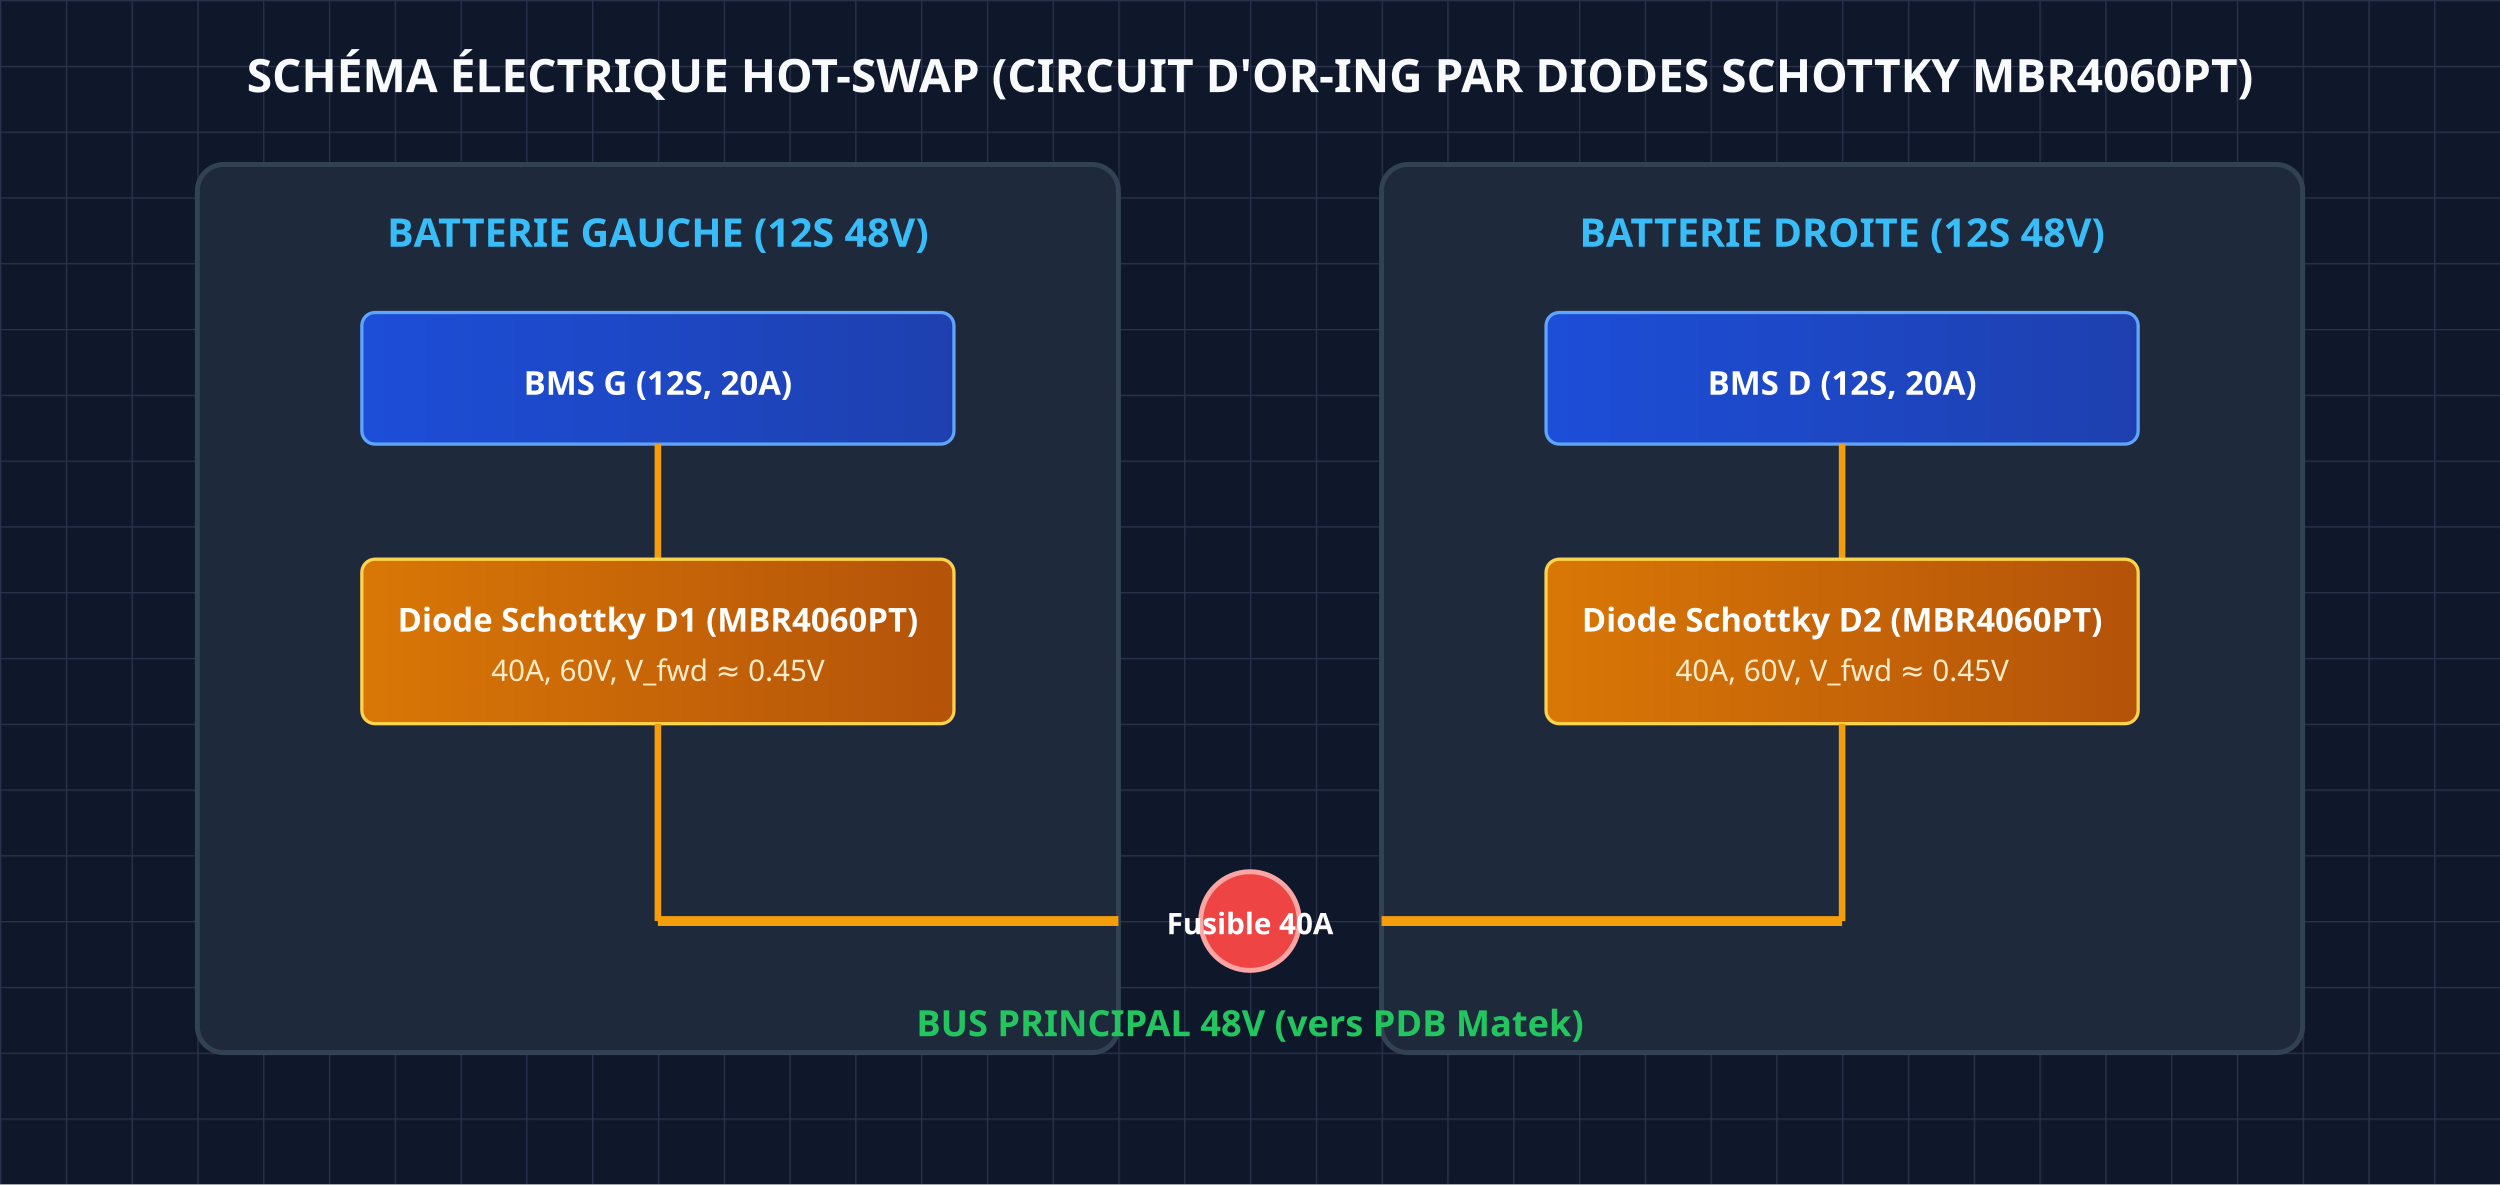
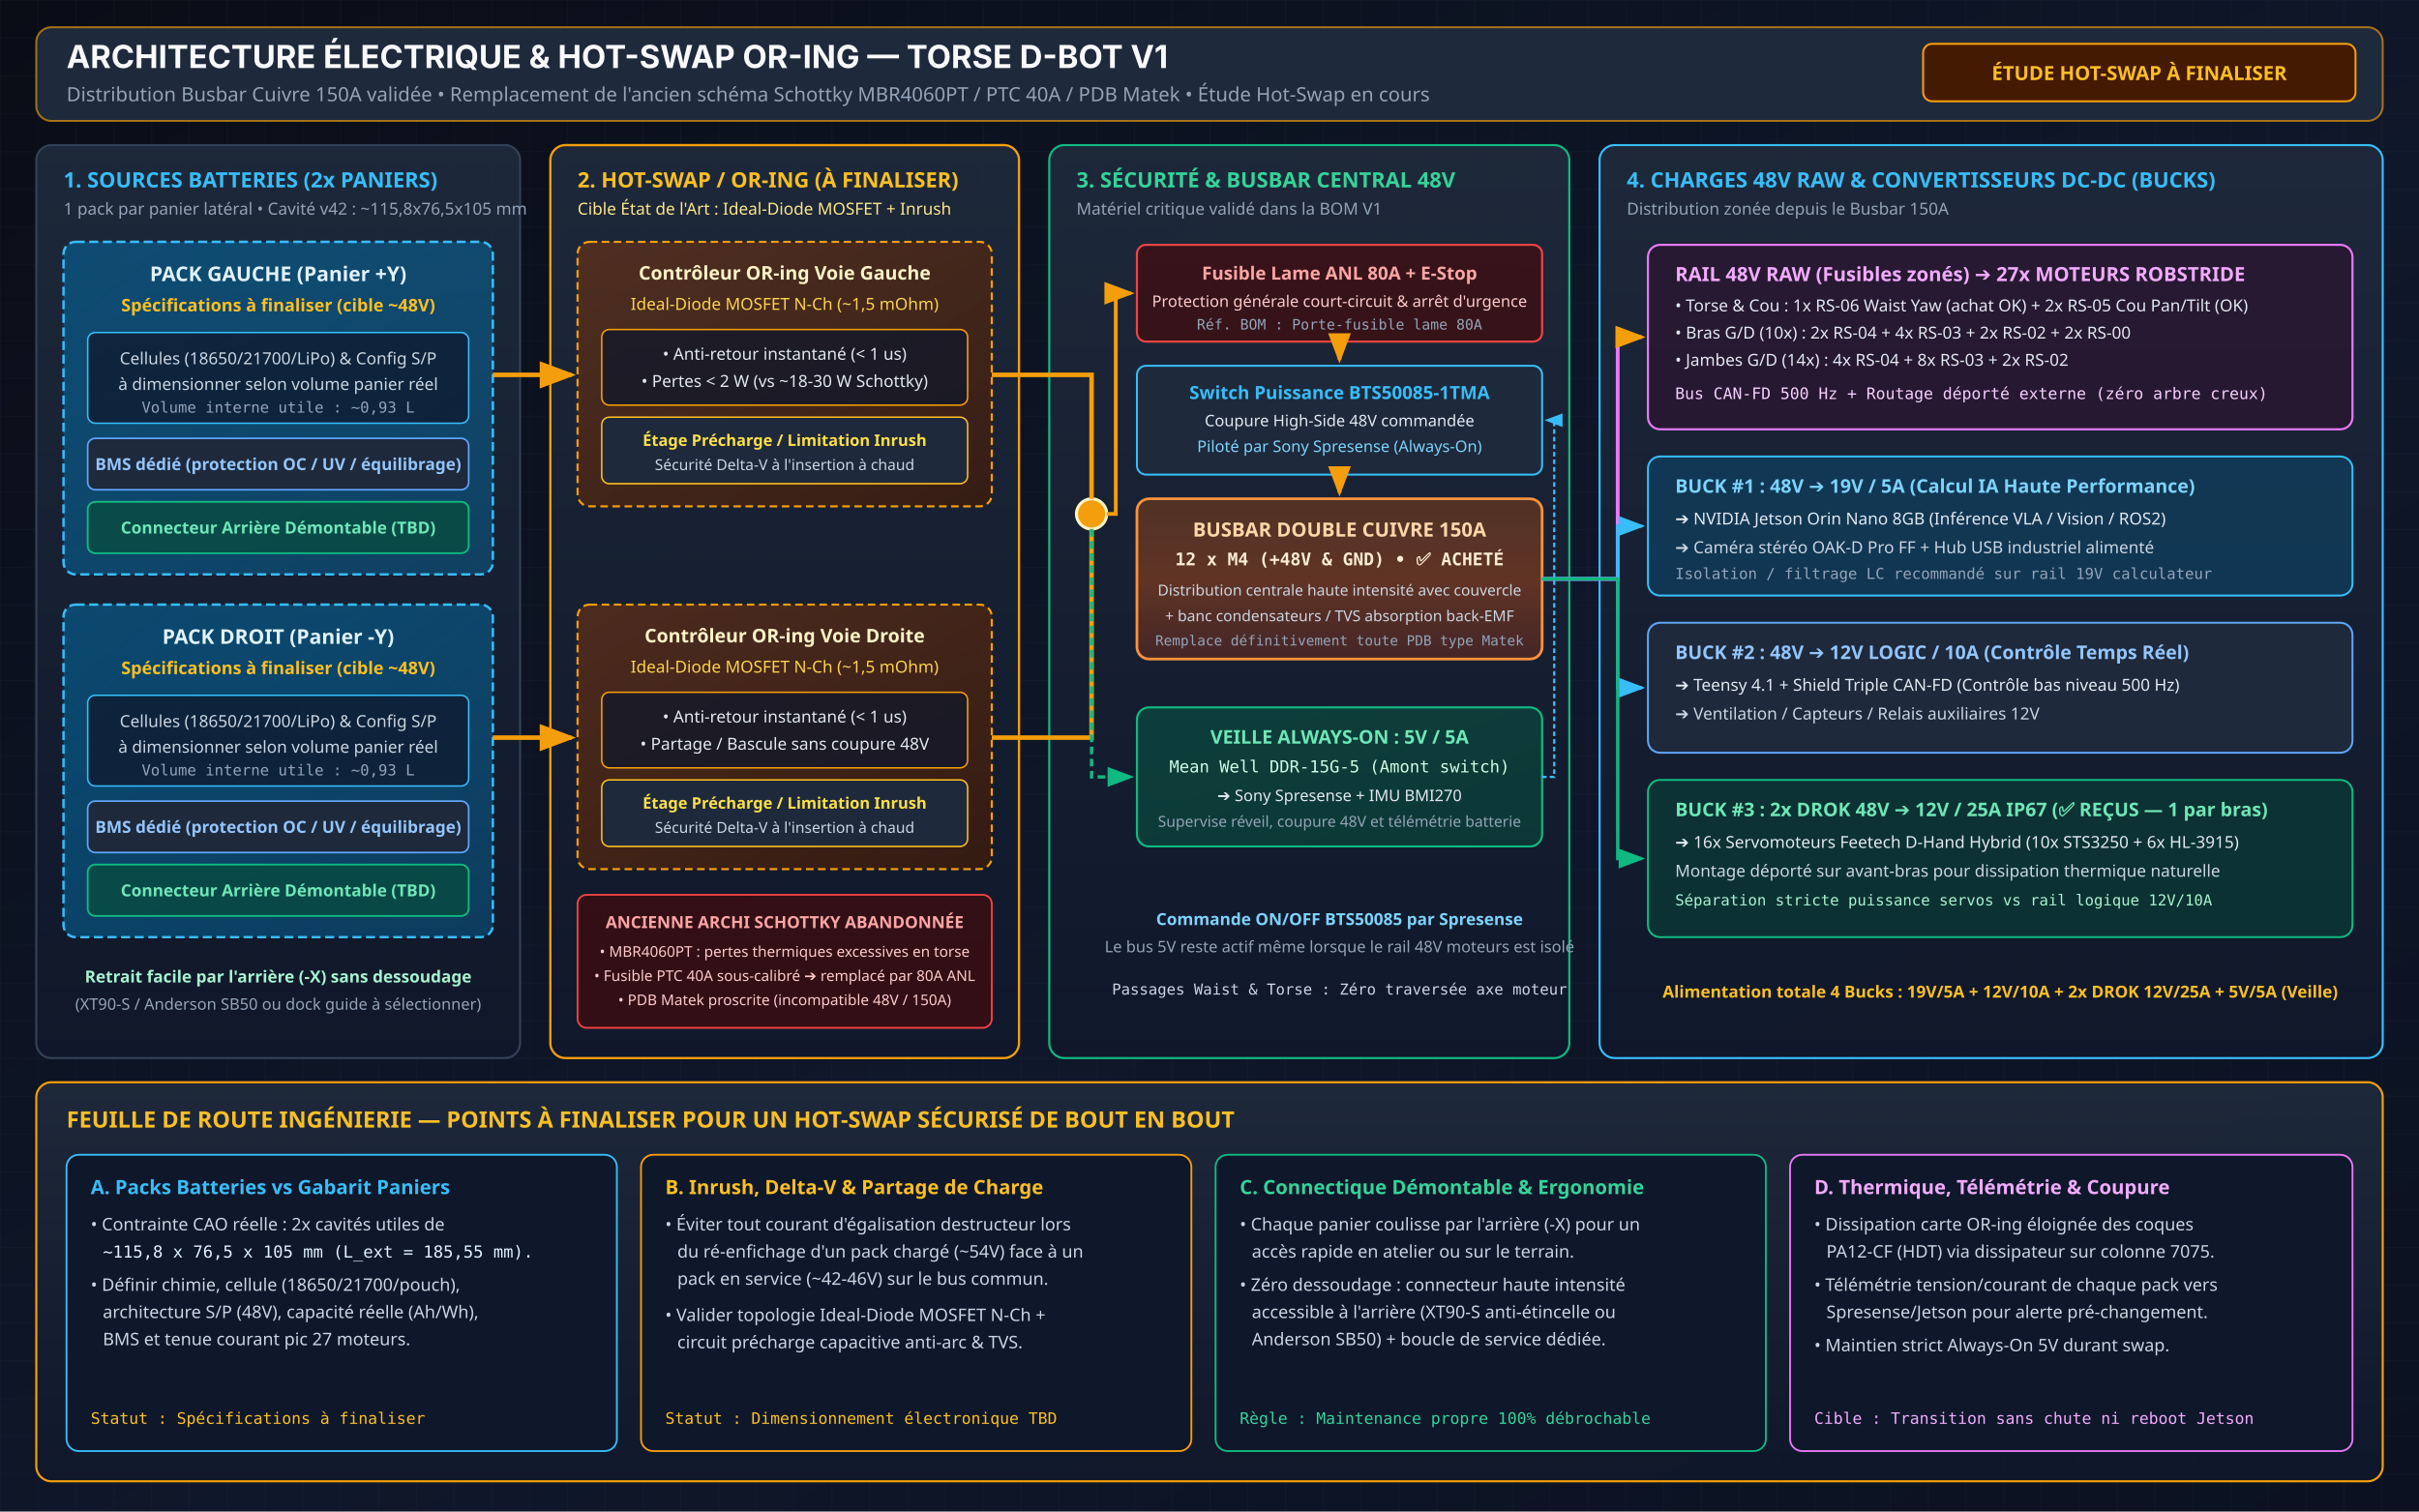
- <svg xmlns="http://www.w3.org/2000/svg" viewBox="0 0 760 360" width="100%" height="100%">
+ <svg xmlns="http://www.w3.org/2000/svg" viewBox="0 0 1600 1000" width="100%" height="100%">
  <defs>
-     <pattern id="grid" width="20" height="20" patternUnits="userSpaceOnUse">
-       <path d="M 20 0 L 0 0 0 20" fill="none" stroke="#2a324b" stroke-width="0.8" />
+     <linearGradient id="bgGrad" x1="0%" y1="0%" x2="100%" y2="100%">
+       <stop offset="0%" stop-color="#090d16" />
+       <stop offset="55%" stop-color="#0f172a" />
+       <stop offset="100%" stop-color="#0b1120" />
+     </linearGradient>
+     <linearGradient id="panelGrad" x1="0%" y1="0%" x2="0%" y2="100%">
+       <stop offset="0%" stop-color="#1e293b" stop-opacity="0.96" />
+       <stop offset="100%" stop-color="#0f172a" stop-opacity="0.96" />
+     </linearGradient>
+     <linearGradient id="packBlue" x1="0%" y1="0%" x2="100%" y2="100%">
+       <stop offset="0%" stop-color="#0369a1" stop-opacity="0.55" />
+       <stop offset="100%" stop-color="#0284c7" stop-opacity="0.32" />
+     </linearGradient>
+     <linearGradient id="amberCard" x1="0%" y1="0%" x2="100%" y2="100%">
+       <stop offset="0%" stop-color="#78350f" stop-opacity="0.55" />
+       <stop offset="100%" stop-color="#451a03" stop-opacity="0.65" />
+     </linearGradient>
+     <linearGradient id="greenCard" x1="0%" y1="0%" x2="100%" y2="100%">
+       <stop offset="0%" stop-color="#065f46" stop-opacity="0.5" />
+       <stop offset="100%" stop-color="#064e3b" stop-opacity="0.55" />
+     </linearGradient>
+     <linearGradient id="copperBus" x1="0%" y1="0%" x2="0%" y2="100%">
+       <stop offset="0%" stop-color="#b45309" />
+       <stop offset="50%" stop-color="#ea580c" />
+       <stop offset="100%" stop-color="#9a3412" />
+     </linearGradient>
+     <pattern id="gridPat" width="25" height="25" patternUnits="userSpaceOnUse">
+       <path d="M 25 0 L 0 0 0 25" fill="none" stroke="#334155" stroke-width="0.5" stroke-opacity="0.28" />
    </pattern>
-     <linearGradient id="bat" x1="0%" y1="0%" x2="100%" y2="0%">
-       <stop offset="0%" stop-color="#1d4ed8" />
-       <stop offset="100%" stop-color="#1e40af" />
-     </linearGradient>
-     <linearGradient id="diode" x1="0%" y1="0%" x2="100%" y2="0%">
-       <stop offset="0%" stop-color="#d97706" />
-       <stop offset="100%" stop-color="#b45309" />
-     </linearGradient>
+     <marker id="arrAmber" markerWidth="8" markerHeight="8" refX="7" refY="4" orient="auto">
+       <polygon points="0 1, 8 4, 0 7" fill="#f59e0b" />
+     </marker>
+     <marker id="arrRed" markerWidth="8" markerHeight="8" refX="7" refY="4" orient="auto">
+       <polygon points="0 1, 8 4, 0 7" fill="#ef4444" />
+     </marker>
+     <marker id="arrCyan" markerWidth="8" markerHeight="8" refX="7" refY="4" orient="auto">
+       <polygon points="0 1, 8 4, 0 7" fill="#38bdf8" />
+     </marker>
+     <marker id="arrGreen" markerWidth="8" markerHeight="8" refX="7" refY="4" orient="auto">
+       <polygon points="0 1, 8 4, 0 7" fill="#10b981" />
+     </marker>
+     <marker id="arrSlate" markerWidth="8" markerHeight="8" refX="7" refY="4" orient="auto">
+       <polygon points="0 1, 8 4, 0 7" fill="#94a3b8" />
+     </marker>
  </defs>
-   <rect width="100%" height="100%" fill="#0f172a" />
-   <rect width="100%" height="100%" fill="url(#grid)" />
-   <text x="380" y="28" fill="#f8fafc" font-family="system-ui, sans-serif" font-size="14" font-weight="bold" text-anchor="middle">
-     SCHÉMA ÉLECTRIQUE HOT-SWAP (CIRCUIT D'OR-ING PAR DIODES SCHOTTKY MBR4060PT)
-   </text>
-   <g transform="translate(60, 50)">
-     <rect width="280" height="270" rx="8" fill="#1e293b" stroke="#334155" stroke-width="1.5" />
-     <text x="140" y="25" fill="#38bdf8" font-family="system-ui, sans-serif" font-size="12" font-weight="bold" text-anchor="middle">BATTERIE GAUCHE (12S 48V)</text>
-     <rect x="50" y="45" width="180" height="40" rx="4" fill="url(#bat)" stroke="#60a5fa" stroke-width="1" />
-     <text x="140" y="70" fill="#ffffff" font-family="system-ui, sans-serif" font-size="10" font-weight="bold" text-anchor="middle">BMS G (12S, 20A)</text>
-     <line x1="140" y1="85" x2="140" y2="120" stroke="#f59e0b" stroke-width="2" />
-     <rect x="50" y="120" width="180" height="50" rx="4" fill="url(#diode)" stroke="#fcd34d" stroke-width="1" />
-     <text x="140" y="142" fill="#ffffff" font-family="system-ui, sans-serif" font-size="10" font-weight="bold" text-anchor="middle">Diode Schottky D1 (MBR4060PT)</text>
-     <text x="140" y="157" fill="#feebc8" font-family="system-ui, sans-serif" font-size="9" text-anchor="middle">40A, 60V, V_fwd ≈ 0.45V</text>
-     <line x1="140" y1="170" x2="140" y2="230" stroke="#f59e0b" stroke-width="2" />
-     <line x1="140" y1="230" x2="280" y2="230" stroke="#f59e0b" stroke-width="3" />
-   </g>
-   <g transform="translate(420, 50)">
-     <rect width="280" height="270" rx="8" fill="#1e293b" stroke="#334155" stroke-width="1.5" />
-     <text x="140" y="25" fill="#38bdf8" font-family="system-ui, sans-serif" font-size="12" font-weight="bold" text-anchor="middle">BATTERIE DROITE (12S 48V)</text>
-     <rect x="50" y="45" width="180" height="40" rx="4" fill="url(#bat)" stroke="#60a5fa" stroke-width="1" />
-     <text x="140" y="70" fill="#ffffff" font-family="system-ui, sans-serif" font-size="10" font-weight="bold" text-anchor="middle">BMS D (12S, 20A)</text>
-     <line x1="140" y1="85" x2="140" y2="120" stroke="#f59e0b" stroke-width="2" />
-     <rect x="50" y="120" width="180" height="50" rx="4" fill="url(#diode)" stroke="#fcd34d" stroke-width="1" />
-     <text x="140" y="142" fill="#ffffff" font-family="system-ui, sans-serif" font-size="10" font-weight="bold" text-anchor="middle">Diode Schottky D2 (MBR4060PT)</text>
-     <text x="140" y="157" fill="#feebc8" font-family="system-ui, sans-serif" font-size="9" text-anchor="middle">40A, 60V, V_fwd ≈ 0.45V</text>
-     <line x1="140" y1="170" x2="140" y2="230" stroke="#f59e0b" stroke-width="2" />
-     <line x1="140" y1="230" x2="0" y2="230" stroke="#f59e0b" stroke-width="3" />
-   </g>
-   <circle cx="380" cy="280" r="15" fill="#ef4444" stroke="#fca5a5" stroke-width="1.5" />
-   <text x="380" y="284" fill="#ffffff" font-family="system-ui, sans-serif" font-size="9" font-weight="bold" text-anchor="middle">Fusible 40A</text>
-   <text x="380" y="315" fill="#22c55e" font-family="system-ui, sans-serif" font-size="11" font-weight="bold" text-anchor="middle">BUS PRINCIPAL 48V (vers PDB Matek)</text>
+   <rect width="1600" height="1000" fill="url(#bgGrad)" />
+   <rect width="1600" height="1000" fill="url(#gridPat)" />
+   <rect x="24" y="18" width="1552" height="62" rx="10" fill="#1e293b" stroke="#f59e0b" stroke-width="1.3" stroke-opacity="0.65" />
+   <text x="44" y="45" fill="#f8fafc" font-family="system-ui, -apple-system, sans-serif" font-size="21" font-weight="700">
+     ARCHITECTURE ÉLECTRIQUE &amp; HOT-SWAP OR-ING — TORSE D-BOT V1
+   </text>
+   <text x="44" y="67" fill="#94a3b8" font-family="system-ui, sans-serif" font-size="13">
+     Distribution Busbar Cuivre 150A validée • Remplacement de l'ancien schéma Schottky MBR4060PT / PTC 40A / PDB Matek • Étude Hot-Swap en cours
+   </text>
+   <rect x="1272" y="29" width="286" height="38" rx="6" fill="#451a03" stroke="#f59e0b" stroke-width="1.3" />
+   <text x="1415" y="53" fill="#fbbf24" font-family="system-ui, sans-serif" font-size="13" font-weight="700" text-anchor="middle">
+     ÉTUDE HOT-SWAP À FINALISER
+   </text>
+   <rect x="24" y="96" width="320" height="604" rx="10" fill="url(#panelGrad)" stroke="#334155" stroke-width="1.4" />
+   <text x="42" y="124" fill="#38bdf8" font-family="system-ui, sans-serif" font-size="14" font-weight="700">
+     1. SOURCES BATTERIES (2x PANIERS)
+   </text>
+   <text x="42" y="142" fill="#94a3b8" font-family="system-ui, sans-serif" font-size="11">
+     1 pack par panier latéral • Cavité v42 : ~115,8x76,5x105 mm
+   </text>
+   <rect x="42" y="160" width="284" height="220" rx="8" fill="url(#packBlue)" stroke="#38bdf8" stroke-width="1.6" stroke-dasharray="6,3" />
+   <text x="184" y="186" fill="#e0f2fe" font-family="system-ui, sans-serif" font-size="13.5" font-weight="700" text-anchor="middle">
+     PACK GAUCHE (Panier +Y)
+   </text>
+   <text x="184" y="206" fill="#fbbf24" font-family="system-ui, sans-serif" font-size="11.5" font-weight="700" text-anchor="middle">
+     Spécifications à finaliser (cible ~48V)
+   </text>
+   <rect x="58" y="220" width="252" height="60" rx="5" fill="#0f172a" fill-opacity="0.72" stroke="#38bdf8" stroke-width="1" />
+   <text x="184" y="241" fill="#cbd5e1" font-family="system-ui, sans-serif" font-size="11" text-anchor="middle">
+     Cellules (18650/21700/LiPo) &amp; Config S/P
+   </text>
+   <text x="184" y="258" fill="#cbd5e1" font-family="system-ui, sans-serif" font-size="11" text-anchor="middle">
+     à dimensionner selon volume panier réel
+   </text>
+   <text x="184" y="273" fill="#94a3b8" font-family="monospace" font-size="10" text-anchor="middle">
+     Volume interne utile : ~0,93 L
+   </text>
+   <rect x="58" y="290" width="252" height="34" rx="5" fill="#1e293b" stroke="#60a5fa" stroke-width="1.1" />
+   <text x="184" y="311" fill="#93c5fd" font-family="system-ui, sans-serif" font-size="11" font-weight="600" text-anchor="middle">
+     BMS dédié (protection OC / UV / équilibrage)
+   </text>
+   <rect x="58" y="332" width="252" height="34" rx="5" fill="#064e3b" fill-opacity="0.7" stroke="#10b981" stroke-width="1.2" />
+   <text x="184" y="353" fill="#6ee7b7" font-family="system-ui, sans-serif" font-size="11" font-weight="700" text-anchor="middle">
+     Connecteur Arrière Démontable (TBD)
+   </text>
+   <rect x="42" y="400" width="284" height="220" rx="8" fill="url(#packBlue)" stroke="#38bdf8" stroke-width="1.6" stroke-dasharray="6,3" />
+   <text x="184" y="426" fill="#e0f2fe" font-family="system-ui, sans-serif" font-size="13.5" font-weight="700" text-anchor="middle">
+     PACK DROIT (Panier -Y)
+   </text>
+   <text x="184" y="446" fill="#fbbf24" font-family="system-ui, sans-serif" font-size="11.5" font-weight="700" text-anchor="middle">
+     Spécifications à finaliser (cible ~48V)
+   </text>
+   <rect x="58" y="460" width="252" height="60" rx="5" fill="#0f172a" fill-opacity="0.72" stroke="#38bdf8" stroke-width="1" />
+   <text x="184" y="481" fill="#cbd5e1" font-family="system-ui, sans-serif" font-size="11" text-anchor="middle">
+     Cellules (18650/21700/LiPo) &amp; Config S/P
+   </text>
+   <text x="184" y="498" fill="#cbd5e1" font-family="system-ui, sans-serif" font-size="11" text-anchor="middle">
+     à dimensionner selon volume panier réel
+   </text>
+   <text x="184" y="513" fill="#94a3b8" font-family="monospace" font-size="10" text-anchor="middle">
+     Volume interne utile : ~0,93 L
+   </text>
+   <rect x="58" y="530" width="252" height="34" rx="5" fill="#1e293b" stroke="#60a5fa" stroke-width="1.1" />
+   <text x="184" y="551" fill="#93c5fd" font-family="system-ui, sans-serif" font-size="11" font-weight="600" text-anchor="middle">
+     BMS dédié (protection OC / UV / équilibrage)
+   </text>
+   <rect x="58" y="572" width="252" height="34" rx="5" fill="#064e3b" fill-opacity="0.7" stroke="#10b981" stroke-width="1.2" />
+   <text x="184" y="593" fill="#6ee7b7" font-family="system-ui, sans-serif" font-size="11" font-weight="700" text-anchor="middle">
+     Connecteur Arrière Démontable (TBD)
+   </text>
+   <text x="184" y="650" fill="#a7f3d0" font-family="system-ui, sans-serif" font-size="11" font-weight="600" text-anchor="middle">
+     Retrait facile par l'arrière (-X) sans dessoudage
+   </text>
+   <text x="184" y="668" fill="#94a3b8" font-family="system-ui, sans-serif" font-size="10.5" text-anchor="middle">
+     (XT90-S / Anderson SB50 ou dock guide à sélectionner)
+   </text>
+   <rect x="364" y="96" width="310" height="604" rx="10" fill="url(#panelGrad)" stroke="#f59e0b" stroke-width="1.5" />
+   <text x="382" y="124" fill="#fbbf24" font-family="system-ui, sans-serif" font-size="14" font-weight="700">
+     2. HOT-SWAP / OR-ING (À FINALISER)
+   </text>
+   <text x="382" y="142" fill="#fde68a" font-family="system-ui, sans-serif" font-size="11">
+     Cible État de l'Art : Ideal-Diode MOSFET + Inrush
+   </text>
+   <rect x="382" y="160" width="274" height="175" rx="8" fill="url(#amberCard)" stroke="#f59e0b" stroke-width="1.4" stroke-dasharray="5,3" />
+   <text x="519" y="185" fill="#fef3c7" font-family="system-ui, sans-serif" font-size="12.5" font-weight="700" text-anchor="middle">
+     Contrôleur OR-ing Voie Gauche
+   </text>
+   <text x="519" y="205" fill="#fcd34d" font-family="system-ui, sans-serif" font-size="11" text-anchor="middle">
+     Ideal-Diode MOSFET N-Ch (~1,5 mOhm)
+   </text>
+   <rect x="398" y="218" width="242" height="50" rx="5" fill="#0f172a" fill-opacity="0.75" stroke="#f59e0b" stroke-width="1" />
+   <text x="519" y="238" fill="#e2e8f0" font-family="system-ui, sans-serif" font-size="11" text-anchor="middle">
+     • Anti-retour instantané (&lt; 1 us)
+   </text>
+   <text x="519" y="256" fill="#e2e8f0" font-family="system-ui, sans-serif" font-size="11" text-anchor="middle">
+     • Pertes &lt; 2 W (vs ~18-30 W Schottky)
+   </text>
+   <rect x="398" y="276" width="242" height="44" rx="5" fill="#1e293b" stroke="#fbbf24" stroke-width="1" />
+   <text x="519" y="295" fill="#fde047" font-family="system-ui, sans-serif" font-size="10.5" font-weight="600" text-anchor="middle">
+     Étage Précharge / Limitation Inrush
+   </text>
+   <text x="519" y="311" fill="#cbd5e1" font-family="system-ui, sans-serif" font-size="10" text-anchor="middle">
+     Sécurité Delta-V à l'insertion à chaud
+   </text>
+   <rect x="382" y="400" width="274" height="175" rx="8" fill="url(#amberCard)" stroke="#f59e0b" stroke-width="1.4" stroke-dasharray="5,3" />
+   <text x="519" y="425" fill="#fef3c7" font-family="system-ui, sans-serif" font-size="12.5" font-weight="700" text-anchor="middle">
+     Contrôleur OR-ing Voie Droite
+   </text>
+   <text x="519" y="445" fill="#fcd34d" font-family="system-ui, sans-serif" font-size="11" text-anchor="middle">
+     Ideal-Diode MOSFET N-Ch (~1,5 mOhm)
+   </text>
+   <rect x="398" y="458" width="242" height="50" rx="5" fill="#0f172a" fill-opacity="0.75" stroke="#f59e0b" stroke-width="1" />
+   <text x="519" y="478" fill="#e2e8f0" font-family="system-ui, sans-serif" font-size="11" text-anchor="middle">
+     • Anti-retour instantané (&lt; 1 us)
+   </text>
+   <text x="519" y="496" fill="#e2e8f0" font-family="system-ui, sans-serif" font-size="11" text-anchor="middle">
+     • Partage / Bascule sans coupure 48V
+   </text>
+   <rect x="398" y="516" width="242" height="44" rx="5" fill="#1e293b" stroke="#fbbf24" stroke-width="1" />
+   <text x="519" y="535" fill="#fde047" font-family="system-ui, sans-serif" font-size="10.5" font-weight="600" text-anchor="middle">
+     Étage Précharge / Limitation Inrush
+   </text>
+   <text x="519" y="551" fill="#cbd5e1" font-family="system-ui, sans-serif" font-size="10" text-anchor="middle">
+     Sécurité Delta-V à l'insertion à chaud
+   </text>
+   <rect x="382" y="592" width="274" height="88" rx="6" fill="#450a0a" fill-opacity="0.65" stroke="#ef4444" stroke-width="1.2" />
+   <text x="519" y="614" fill="#fca5a5" font-family="system-ui, sans-serif" font-size="11" font-weight="700" text-anchor="middle">
+     ANCIENNE ARCHI SCHOTTKY ABANDONNÉE
+   </text>
+   <text x="519" y="633" fill="#fecaca" font-family="system-ui, sans-serif" font-size="9.8" text-anchor="middle">
+     • MBR4060PT : pertes thermiques excessives en torse
+   </text>
+   <text x="519" y="649" fill="#fecaca" font-family="system-ui, sans-serif" font-size="9.8" text-anchor="middle">
+     • Fusible PTC 40A sous-calibré ➔ remplacé par 80A ANL
+   </text>
+   <text x="519" y="665" fill="#fecaca" font-family="system-ui, sans-serif" font-size="9.8" text-anchor="middle">
+     • PDB Matek proscrite (incompatible 48V / 150A)
+   </text>
+   <line x1="326" y1="248" x2="378" y2="248" stroke="#f59e0b" stroke-width="3" marker-end="url(#arrAmber)" />
+   <line x1="326" y1="488" x2="378" y2="488" stroke="#f59e0b" stroke-width="3" marker-end="url(#arrAmber)" />
+   <rect x="694" y="96" width="344" height="604" rx="10" fill="url(#panelGrad)" stroke="#10b981" stroke-width="1.4" />
+   <text x="712" y="124" fill="#34d399" font-family="system-ui, sans-serif" font-size="14" font-weight="700">
+     3. SÉCURITÉ &amp; BUSBAR CENTRAL 48V
+   </text>
+   <text x="712" y="142" fill="#94a3b8" font-family="system-ui, sans-serif" font-size="11">
+     Matériel critique validé dans la BOM V1
+   </text>
+   <circle cx="722" cy="340" r="10" fill="#f59e0b" stroke="#fef3c7" stroke-width="2" />
+   <polyline points="656,248 722,248 722,330" fill="none" stroke="#f59e0b" stroke-width="3" />
+   <polyline points="656,488 722,488 722,350" fill="none" stroke="#f59e0b" stroke-width="3" />
+   <rect x="752" y="162" width="268" height="64" rx="6" fill="#450a0a" fill-opacity="0.65" stroke="#ef4444" stroke-width="1.4" />
+   <text x="886" y="185" fill="#fca5a5" font-family="system-ui, sans-serif" font-size="12" font-weight="700" text-anchor="middle">
+     Fusible Lame ANL 80A + E-Stop
+   </text>
+   <text x="886" y="203" fill="#fecaca" font-family="system-ui, sans-serif" font-size="10.5" text-anchor="middle">
+     Protection générale court-circuit &amp; arrêt d'urgence
+   </text>
+   <text x="886" y="218" fill="#94a3b8" font-family="monospace" font-size="9.5" text-anchor="middle">
+     Réf. BOM : Porte-fusible lame 80A
+   </text>
+   <rect x="752" y="242" width="268" height="72" rx="6" fill="#1e293b" stroke="#38bdf8" stroke-width="1.3" />
+   <text x="886" y="264" fill="#38bdf8" font-family="system-ui, sans-serif" font-size="12" font-weight="700" text-anchor="middle">
+     Switch Puissance BTS50085-1TMA
+   </text>
+   <text x="886" y="282" fill="#e2e8f0" font-family="system-ui, sans-serif" font-size="10.5" text-anchor="middle">
+     Coupure High-Side 48V commandée
+   </text>
+   <text x="886" y="299" fill="#7dd3fc" font-family="system-ui, sans-serif" font-size="10.5" text-anchor="middle">
+     Piloté par Sony Spresense (Always-On)
+   </text>
+   <rect x="752" y="330" width="268" height="106" rx="8" fill="url(#copperBus)" fill-opacity="0.35" stroke="#fb923c" stroke-width="1.8" />
+   <text x="886" y="355" fill="#fed7aa" font-family="system-ui, sans-serif" font-size="13" font-weight="700" text-anchor="middle">
+     BUSBAR DOUBLE CUIVRE 150A
+   </text>
+   <text x="886" y="374" fill="#ffedd5" font-family="monospace" font-size="11.5" font-weight="700" text-anchor="middle">
+     12 x M4 (+48V &amp; GND) • ✅ ACHETÉ
+   </text>
+   <text x="886" y="394" fill="#cbd5e1" font-family="system-ui, sans-serif" font-size="10" text-anchor="middle">
+     Distribution centrale haute intensité avec couvercle
+   </text>
+   <text x="886" y="411" fill="#cbd5e1" font-family="system-ui, sans-serif" font-size="10" text-anchor="middle">
+     + banc condensateurs / TVS absorption back-EMF
+   </text>
+   <text x="886" y="427" fill="#94a3b8" font-family="monospace" font-size="9.2" text-anchor="middle">
+     Remplace définitivement toute PDB type Matek
+   </text>
+   <rect x="752" y="468" width="268" height="92" rx="8" fill="url(#greenCard)" stroke="#10b981" stroke-width="1.4" />
+   <text x="886" y="492" fill="#6ee7b7" font-family="system-ui, sans-serif" font-size="12.5" font-weight="700" text-anchor="middle">
+     VEILLE ALWAYS-ON : 5V / 5A
+   </text>
+   <text x="886" y="511" fill="#d1fae5" font-family="monospace" font-size="11" text-anchor="middle">
+     Mean Well DDR-15G-5 (Amont switch)
+   </text>
+   <text x="886" y="530" fill="#e2e8f0" font-family="system-ui, sans-serif" font-size="10.5" text-anchor="middle">
+     ➔ Sony Spresense + IMU BMI270
+   </text>
+   <text x="886" y="547" fill="#94a3b8" font-family="system-ui, sans-serif" font-size="10" text-anchor="middle">
+     Supervise réveil, coupure 48V et télémétrie batterie
+   </text>
+   <polyline points="732,340 738,340 738,194 748,194" fill="none" stroke="#f59e0b" stroke-width="2.5" marker-end="url(#arrAmber)" />
+   <line x1="886" y1="226" x2="886" y2="238" stroke="#f59e0b" stroke-width="2.5" marker-end="url(#arrAmber)" />
+   <line x1="886" y1="314" x2="886" y2="326" stroke="#f59e0b" stroke-width="2.5" marker-end="url(#arrAmber)" />
+   <polyline points="722,350 722,514 748,514" fill="none" stroke="#10b981" stroke-width="2.2" stroke-dasharray="5,3" marker-end="url(#arrGreen)" />
+   <polyline points="1020,514 1028,514 1028,278 1023,278" fill="none" stroke="#38bdf8" stroke-width="1.5" stroke-dasharray="3,2" marker-end="url(#arrCyan)" />
+   <text x="886" y="612" fill="#7dd3fc" font-family="system-ui, sans-serif" font-size="11" font-weight="600" text-anchor="middle">
+     Commande ON/OFF BTS50085 par Spresense
+   </text>
+   <text x="886" y="630" fill="#94a3b8" font-family="system-ui, sans-serif" font-size="10.5" text-anchor="middle">
+     Le bus 5V reste actif même lorsque le rail 48V moteurs est isolé
+   </text>
+   <text x="886" y="658" fill="#cbd5e1" font-family="monospace" font-size="10" text-anchor="middle">
+     Passages Waist &amp; Torse : Zéro traversée axe moteur
+   </text>
+   <rect x="1058" y="96" width="518" height="604" rx="10" fill="url(#panelGrad)" stroke="#38bdf8" stroke-width="1.4" />
+   <text x="1076" y="124" fill="#38bdf8" font-family="system-ui, sans-serif" font-size="14" font-weight="700">
+     4. CHARGES 48V RAW &amp; CONVERTISSEURS DC-DC (BUCKS)
+   </text>
+   <text x="1076" y="142" fill="#94a3b8" font-family="system-ui, sans-serif" font-size="11">
+     Distribution zonée depuis le Busbar 150A
+   </text>
+   <rect x="1090" y="162" width="466" height="122" rx="8" fill="#31102f" fill-opacity="0.55" stroke="#e879f9" stroke-width="1.4" />
+   <text x="1108" y="186" fill="#f0abfc" font-family="system-ui, sans-serif" font-size="13" font-weight="700">
+     RAIL 48V RAW (Fusibles zonés) ➔ 27x MOTEURS ROBSTRIDE
+   </text>
+   <text x="1108" y="206" fill="#e2e8f0" font-family="system-ui, sans-serif" font-size="11">
+     • Torse &amp; Cou : 1x RS-06 Waist Yaw (achat OK) + 2x RS-05 Cou Pan/Tilt (OK)
+   </text>
+   <text x="1108" y="224" fill="#e2e8f0" font-family="system-ui, sans-serif" font-size="11">
+     • Bras G/D (10x) : 2x RS-04 + 4x RS-03 + 2x RS-02 + 2x RS-00
+   </text>
+   <text x="1108" y="242" fill="#e2e8f0" font-family="system-ui, sans-serif" font-size="11">
+     • Jambes G/D (14x) : 4x RS-04 + 8x RS-03 + 2x RS-02
+   </text>
+   <text x="1108" y="264" fill="#f5d0fe" font-family="monospace" font-size="10.5">
+     Bus CAN-FD 500 Hz + Routage déporté externe (zéro arbre creux)
+   </text>
+   <rect x="1090" y="302" width="466" height="92" rx="8" fill="#0c4a6e" fill-opacity="0.55" stroke="#38bdf8" stroke-width="1.3" />
+   <text x="1108" y="326" fill="#7dd3fc" font-family="system-ui, sans-serif" font-size="12.5" font-weight="700">
+     BUCK #1 : 48V ➔ 19V / 5A (Calcul IA Haute Performance)
+   </text>
+   <text x="1108" y="347" fill="#e2e8f0" font-family="system-ui, sans-serif" font-size="11">
+     ➔ NVIDIA Jetson Orin Nano 8GB (Inférence VLA / Vision / ROS2)
+   </text>
+   <text x="1108" y="366" fill="#cbd5e1" font-family="system-ui, sans-serif" font-size="11">
+     ➔ Caméra stéréo OAK-D Pro FF + Hub USB industriel alimenté
+   </text>
+   <text x="1108" y="383" fill="#94a3b8" font-family="monospace" font-size="10">
+     Isolation / filtrage LC recommandé sur rail 19V calculateur
+   </text>
+   <rect x="1090" y="412" width="466" height="86" rx="8" fill="#1e293b" stroke="#60a5fa" stroke-width="1.3" />
+   <text x="1108" y="436" fill="#93c5fd" font-family="system-ui, sans-serif" font-size="12.5" font-weight="700">
+     BUCK #2 : 48V ➔ 12V LOGIC / 10A (Contrôle Temps Réel)
+   </text>
+   <text x="1108" y="457" fill="#e2e8f0" font-family="system-ui, sans-serif" font-size="11">
+     ➔ Teensy 4.1 + Shield Triple CAN-FD (Contrôle bas niveau 500 Hz)
+   </text>
+   <text x="1108" y="476" fill="#cbd5e1" font-family="system-ui, sans-serif" font-size="11">
+     ➔ Ventilation / Capteurs / Relais auxiliaires 12V
+   </text>
+   <rect x="1090" y="516" width="466" height="104" rx="8" fill="#064e3b" fill-opacity="0.45" stroke="#10b981" stroke-width="1.3" />
+   <text x="1108" y="540" fill="#6ee7b7" font-family="system-ui, sans-serif" font-size="12.5" font-weight="700">
+     BUCK #3 : 2x DROK 48V ➔ 12V / 25A IP67 (✅ REÇUS — 1 par bras)
+   </text>
+   <text x="1108" y="561" fill="#e2e8f0" font-family="system-ui, sans-serif" font-size="11">
+     ➔ 16x Servomoteurs Feetech D-Hand Hybrid (10x STS3250 + 6x HL-3915)
+   </text>
+   <text x="1108" y="580" fill="#cbd5e1" font-family="system-ui, sans-serif" font-size="11">
+     Montage déporté sur avant-bras pour dissipation thermique naturelle
+   </text>
+   <text x="1108" y="599" fill="#a7f3d0" font-family="monospace" font-size="10">
+     Séparation stricte puissance servos vs rail logique 12V/10A
+   </text>
+   <text x="1323" y="660" fill="#fbbf24" font-family="system-ui, sans-serif" font-size="11" font-weight="700" text-anchor="middle">
+     Alimentation totale 4 Bucks : 19V/5A + 12V/10A + 2x DROK 12V/25A + 5V/5A (Veille)
+   </text>
+   <polyline points="1020,383 1070,383 1070,223 1086,223" fill="none" stroke="#e879f9" stroke-width="2.5" marker-end="url(#arrAmber)" />
+   <polyline points="1020,383 1070,383 1070,348 1086,348" fill="none" stroke="#38bdf8" stroke-width="2.2" marker-end="url(#arrCyan)" />
+   <polyline points="1020,383 1070,383 1070,455 1086,455" fill="none" stroke="#60a5fa" stroke-width="2.2" marker-end="url(#arrCyan)" />
+   <polyline points="1020,383 1070,383 1070,568 1086,568" fill="none" stroke="#10b981" stroke-width="2.2" marker-end="url(#arrGreen)" />
+   <rect x="24" y="716" width="1552" height="264" rx="10" fill="url(#panelGrad)" stroke="#f59e0b" stroke-width="1.4" />
+   <text x="44" y="746" fill="#fbbf24" font-family="system-ui, sans-serif" font-size="15" font-weight="700">
+     FEUILLE DE ROUTE INGÉNIERIE — POINTS À FINALISER POUR UN HOT-SWAP SÉCURISÉ DE BOUT EN BOUT
+   </text>
+   <rect x="44" y="764" width="364" height="196" rx="8" fill="#0f172a" stroke="#38bdf8" stroke-width="1.2" />
+   <text x="60" y="790" fill="#38bdf8" font-family="system-ui, sans-serif" font-size="13" font-weight="700">
+     A. Packs Batteries vs Gabarit Paniers
+   </text>
+   <text x="60" y="814" fill="#cbd5e1" font-family="system-ui, sans-serif" font-size="11.5">
+     • Contrainte CAO réelle : 2x cavités utiles de
+   </text>
+   <text x="68" y="832" fill="#e0f2fe" font-family="monospace" font-size="11">
+       ~115,8 x 76,5 x 105 mm (L_ext = 185,55 mm).
+   </text>
+   <text x="60" y="854" fill="#cbd5e1" font-family="system-ui, sans-serif" font-size="11.5">
+     • Définir chimie, cellule (18650/21700/pouch),
+   </text>
+   <text x="68" y="872" fill="#cbd5e1" font-family="system-ui, sans-serif" font-size="11.5">
+       architecture S/P (48V), capacité réelle (Ah/Wh),
+   </text>
+   <text x="68" y="890" fill="#cbd5e1" font-family="system-ui, sans-serif" font-size="11.5">
+       BMS et tenue courant pic 27 moteurs.
+   </text>
+   <text x="60" y="942" fill="#fbbf24" font-family="monospace" font-size="10.5">
+     Statut : Spécifications à finaliser
+   </text>
+   <rect x="424" y="764" width="364" height="196" rx="8" fill="#0f172a" stroke="#f59e0b" stroke-width="1.2" />
+   <text x="440" y="790" fill="#fbbf24" font-family="system-ui, sans-serif" font-size="13" font-weight="700">
+     B. Inrush, Delta-V &amp; Partage de Charge
+   </text>
+   <text x="440" y="814" fill="#cbd5e1" font-family="system-ui, sans-serif" font-size="11.5">
+     • Éviter tout courant d'égalisation destructeur lors
+   </text>
+   <text x="448" y="832" fill="#cbd5e1" font-family="system-ui, sans-serif" font-size="11.5">
+       du ré-enfichage d'un pack chargé (~54V) face à un
+   </text>
+   <text x="448" y="850" fill="#cbd5e1" font-family="system-ui, sans-serif" font-size="11.5">
+       pack en service (~42-46V) sur le bus commun.
+   </text>
+   <text x="440" y="874" fill="#cbd5e1" font-family="system-ui, sans-serif" font-size="11.5">
+     • Valider topologie Ideal-Diode MOSFET N-Ch +
+   </text>
+   <text x="448" y="892" fill="#cbd5e1" font-family="system-ui, sans-serif" font-size="11.5">
+       circuit précharge capacitive anti-arc &amp; TVS.
+   </text>
+   <text x="440" y="942" fill="#fbbf24" font-family="monospace" font-size="10.5">
+     Statut : Dimensionnement électronique TBD
+   </text>
+   <rect x="804" y="764" width="364" height="196" rx="8" fill="#0f172a" stroke="#10b981" stroke-width="1.2" />
+   <text x="820" y="790" fill="#34d399" font-family="system-ui, sans-serif" font-size="13" font-weight="700">
+     C. Connectique Démontable &amp; Ergonomie
+   </text>
+   <text x="820" y="814" fill="#cbd5e1" font-family="system-ui, sans-serif" font-size="11.5">
+     • Chaque panier coulisse par l'arrière (-X) pour un
+   </text>
+   <text x="828" y="832" fill="#cbd5e1" font-family="system-ui, sans-serif" font-size="11.5">
+       accès rapide en atelier ou sur le terrain.
+   </text>
+   <text x="820" y="854" fill="#cbd5e1" font-family="system-ui, sans-serif" font-size="11.5">
+     • Zéro dessoudage : connecteur haute intensité
+   </text>
+   <text x="828" y="872" fill="#cbd5e1" font-family="system-ui, sans-serif" font-size="11.5">
+       accessible à l'arrière (XT90-S anti-étincelle ou
+   </text>
+   <text x="828" y="890" fill="#cbd5e1" font-family="system-ui, sans-serif" font-size="11.5">
+       Anderson SB50) + boucle de service dédiée.
+   </text>
+   <text x="820" y="942" fill="#34d399" font-family="monospace" font-size="10.5">
+     Règle : Maintenance propre 100% débrochable
+   </text>
+   <rect x="1184" y="764" width="372" height="196" rx="8" fill="#0f172a" stroke="#e879f9" stroke-width="1.2" />
+   <text x="1200" y="790" fill="#f0abfc" font-family="system-ui, sans-serif" font-size="13" font-weight="700">
+     D. Thermique, Télémétrie &amp; Coupure
+   </text>
+   <text x="1200" y="814" fill="#cbd5e1" font-family="system-ui, sans-serif" font-size="11.5">
+     • Dissipation carte OR-ing éloignée des coques
+   </text>
+   <text x="1208" y="832" fill="#cbd5e1" font-family="system-ui, sans-serif" font-size="11.5">
+       PA12-CF (HDT) via dissipateur sur colonne 7075.
+   </text>
+   <text x="1200" y="854" fill="#cbd5e1" font-family="system-ui, sans-serif" font-size="11.5">
+     • Télémétrie tension/courant de chaque pack vers
+   </text>
+   <text x="1208" y="872" fill="#cbd5e1" font-family="system-ui, sans-serif" font-size="11.5">
+       Spresense/Jetson pour alerte pré-changement.
+   </text>
+   <text x="1200" y="894" fill="#cbd5e1" font-family="system-ui, sans-serif" font-size="11.5">
+     • Maintien strict Always-On 5V durant swap.
+   </text>
+   <text x="1200" y="942" fill="#f0abfc" font-family="monospace" font-size="10.5">
+     Cible : Transition sans chute ni reboot Jetson
+   </text>
</svg>
